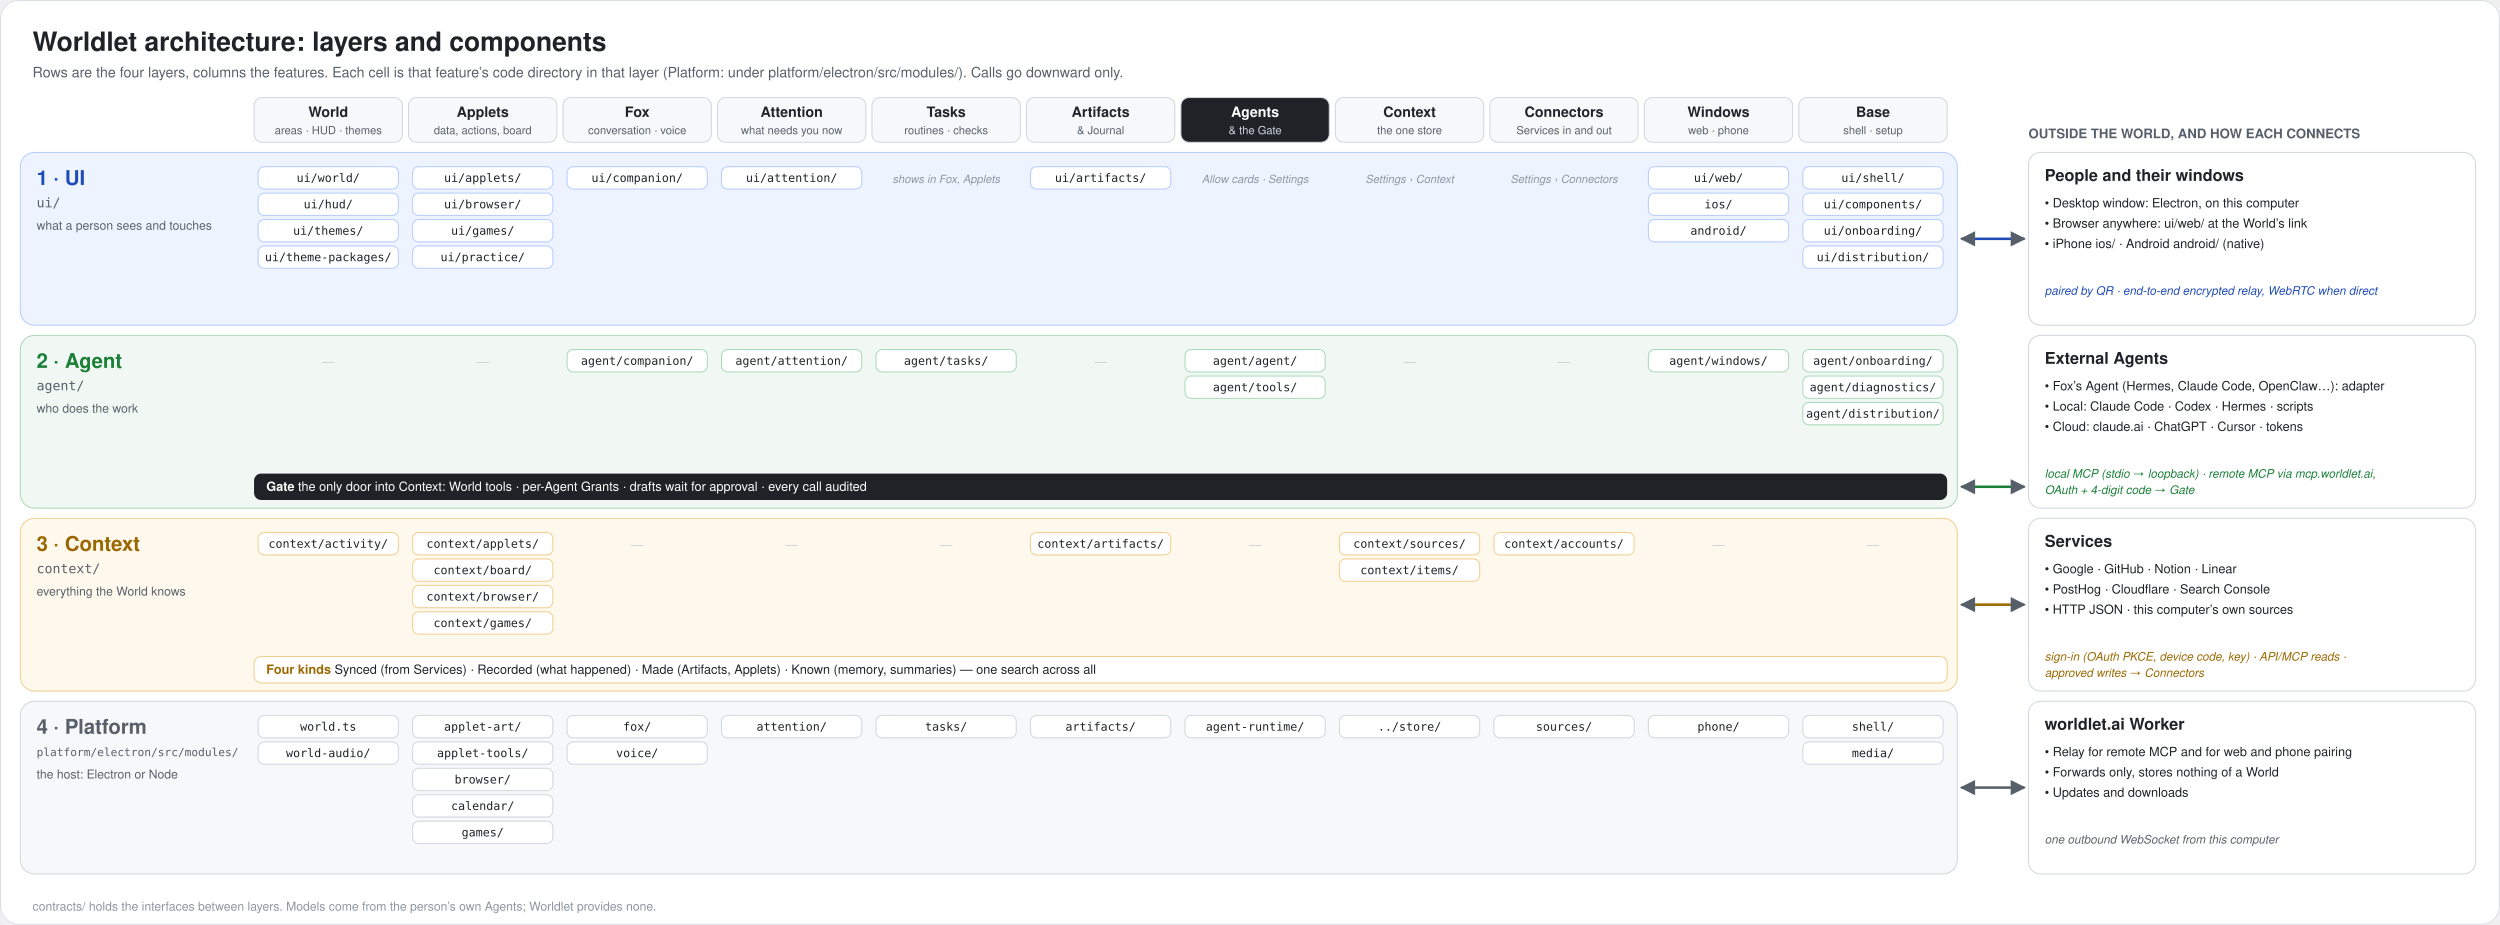
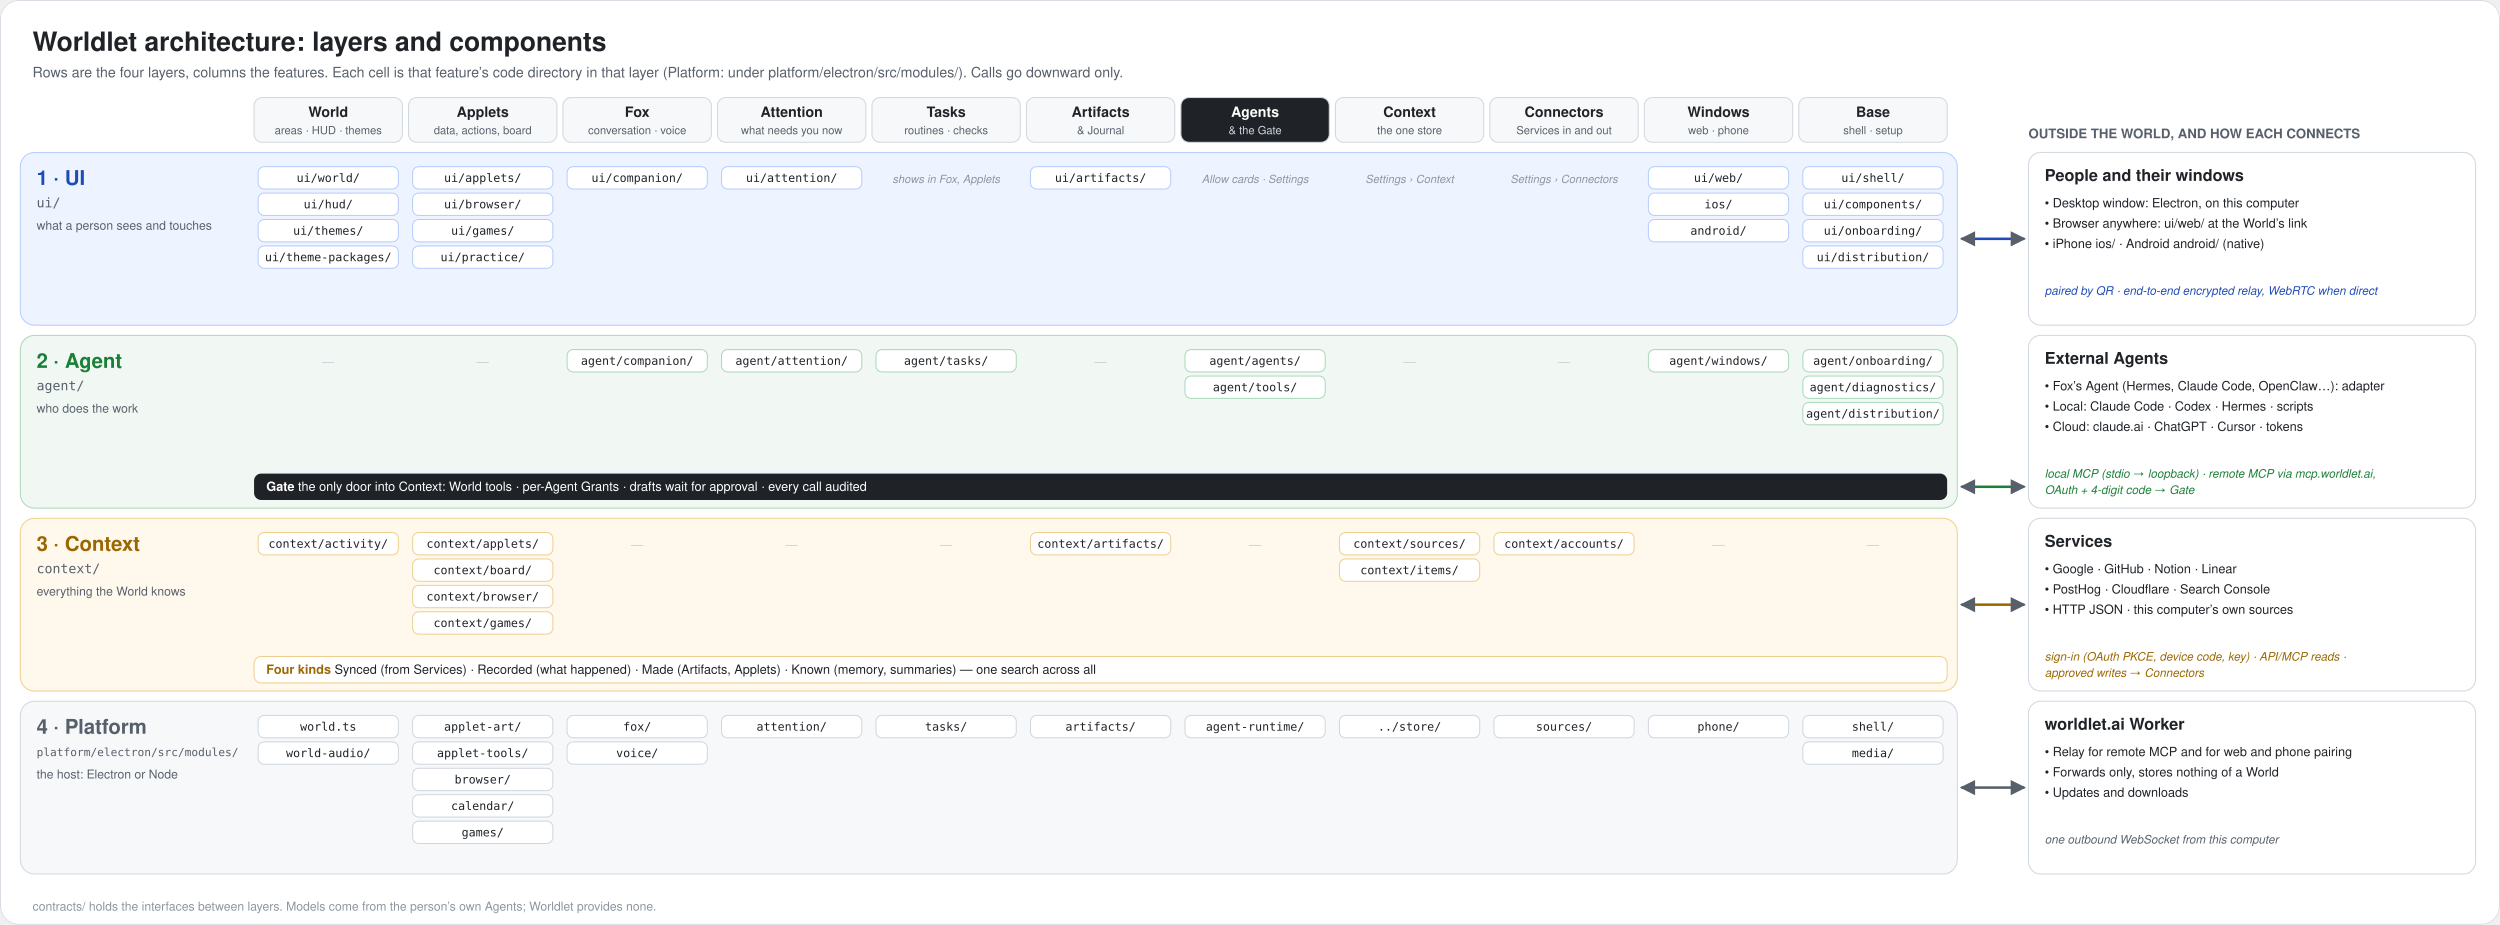
<svg xmlns="http://www.w3.org/2000/svg" width="2460" height="910" viewBox="0 0 2460 910" font-family="-apple-system, 'Segoe UI', Helvetica, Arial, sans-serif">
  <defs>
    <marker id="ar" viewBox="0 0 10 10" refX="9" refY="5" markerWidth="6" markerHeight="6" orient="auto-start-reverse">
      <path d="M0 0L10 5L0 10z" fill="#57606A" />
    </marker>
  </defs>
  <rect width="2460" height="910" rx="18" fill="#FFFFFF" />
  <rect x="0.5" y="0.5" width="2459" height="909" rx="18" fill="none" stroke="#D8DDE4" />
  <text x="32" y="50" font-size="26" font-weight="700" fill="#1F2328">Worldlet architecture: layers and components</text>
  <text x="32" y="76" font-size="14" fill="#57606A">Rows are the four layers, columns the features. Each cell is that feature’s code directory in that layer (Platform: under platform/electron/src/modules/). Calls go downward only.</text>
  <rect x="250" y="96" width="146" height="44" rx="8" fill="#F6F8FA" stroke="#D0D7DE" />
  <text x="323.0" y="115" font-size="14" font-weight="700" text-anchor="middle" fill="#1F2328">World</text>
  <text x="323.0" y="132" font-size="11" text-anchor="middle" fill="#57606A">areas · HUD · themes</text>
  <rect x="402" y="96" width="146" height="44" rx="8" fill="#F6F8FA" stroke="#D0D7DE" />
  <text x="475.0" y="115" font-size="14" font-weight="700" text-anchor="middle" fill="#1F2328">Applets</text>
  <text x="475.0" y="132" font-size="11" text-anchor="middle" fill="#57606A">data, actions, board</text>
  <rect x="554" y="96" width="146" height="44" rx="8" fill="#F6F8FA" stroke="#D0D7DE" />
  <text x="627.0" y="115" font-size="14" font-weight="700" text-anchor="middle" fill="#1F2328">Fox</text>
  <text x="627.0" y="132" font-size="11" text-anchor="middle" fill="#57606A">conversation · voice</text>
  <rect x="706" y="96" width="146" height="44" rx="8" fill="#F6F8FA" stroke="#D0D7DE" />
  <text x="779.0" y="115" font-size="14" font-weight="700" text-anchor="middle" fill="#1F2328">Attention</text>
  <text x="779.0" y="132" font-size="11" text-anchor="middle" fill="#57606A">what needs you now</text>
  <rect x="858" y="96" width="146" height="44" rx="8" fill="#F6F8FA" stroke="#D0D7DE" />
  <text x="931.0" y="115" font-size="14" font-weight="700" text-anchor="middle" fill="#1F2328">Tasks</text>
  <text x="931.0" y="132" font-size="11" text-anchor="middle" fill="#57606A">routines · checks</text>
  <rect x="1010" y="96" width="146" height="44" rx="8" fill="#F6F8FA" stroke="#D0D7DE" />
  <text x="1083.0" y="115" font-size="14" font-weight="700" text-anchor="middle" fill="#1F2328">Artifacts</text>
  <text x="1083.0" y="132" font-size="11" text-anchor="middle" fill="#57606A">&amp; Journal</text>
  <rect x="1162" y="96" width="146" height="44" rx="8" fill="#1F2328" stroke="#D0D7DE" />
  <text x="1235.0" y="115" font-size="14" font-weight="700" text-anchor="middle" fill="#FFFFFF">Agents</text>
  <text x="1235.0" y="132" font-size="11" text-anchor="middle" fill="#D0D7DE">&amp; the Gate</text>
  <rect x="1314" y="96" width="146" height="44" rx="8" fill="#F6F8FA" stroke="#D0D7DE" />
  <text x="1387.0" y="115" font-size="14" font-weight="700" text-anchor="middle" fill="#1F2328">Context</text>
  <text x="1387.0" y="132" font-size="11" text-anchor="middle" fill="#57606A">the one store</text>
  <rect x="1466" y="96" width="146" height="44" rx="8" fill="#F6F8FA" stroke="#D0D7DE" />
  <text x="1539.0" y="115" font-size="14" font-weight="700" text-anchor="middle" fill="#1F2328">Connectors</text>
  <text x="1539.0" y="132" font-size="11" text-anchor="middle" fill="#57606A">Services in and out</text>
  <rect x="1618" y="96" width="146" height="44" rx="8" fill="#F6F8FA" stroke="#D0D7DE" />
  <text x="1691.0" y="115" font-size="14" font-weight="700" text-anchor="middle" fill="#1F2328">Windows</text>
  <text x="1691.0" y="132" font-size="11" text-anchor="middle" fill="#57606A">web · phone</text>
  <rect x="1770" y="96" width="146" height="44" rx="8" fill="#F6F8FA" stroke="#D0D7DE" />
  <text x="1843.0" y="115" font-size="14" font-weight="700" text-anchor="middle" fill="#1F2328">Base</text>
  <text x="1843.0" y="132" font-size="11" text-anchor="middle" fill="#57606A">shell · setup</text>
  <rect x="20" y="150" width="1906" height="170" rx="14" fill="#EEF4FF" stroke="#B6CCFE" />
  <text x="36" y="182" font-size="20" font-weight="800" fill="#1F4BB8">1 · UI</text>
  <text x="36" y="204" font-size="13" font-family="ui-monospace, Menlo, monospace" fill="#57606A">ui/</text>
  <text x="36" y="226" font-size="12" fill="#57606A">what a person sees and touches</text>
  <rect x="254" y="164" width="138" height="22" rx="6" fill="#FFFFFF" stroke="#B6CCFE" />
  <text x="323.0" y="179" font-size="11.5" font-family="ui-monospace, Menlo, monospace" text-anchor="middle" fill="#1F2328">ui/world/</text>
  <rect x="254" y="190" width="138" height="22" rx="6" fill="#FFFFFF" stroke="#B6CCFE" />
  <text x="323.0" y="205" font-size="11.5" font-family="ui-monospace, Menlo, monospace" text-anchor="middle" fill="#1F2328">ui/hud/</text>
  <rect x="254" y="216" width="138" height="22" rx="6" fill="#FFFFFF" stroke="#B6CCFE" />
  <text x="323.0" y="231" font-size="11.5" font-family="ui-monospace, Menlo, monospace" text-anchor="middle" fill="#1F2328">ui/themes/</text>
  <rect x="254" y="242" width="138" height="22" rx="6" fill="#FFFFFF" stroke="#B6CCFE" />
  <text x="323.0" y="257" font-size="11.5" font-family="ui-monospace, Menlo, monospace" text-anchor="middle" fill="#1F2328">ui/theme-packages/</text>
  <rect x="406" y="164" width="138" height="22" rx="6" fill="#FFFFFF" stroke="#B6CCFE" />
  <text x="475.0" y="179" font-size="11.5" font-family="ui-monospace, Menlo, monospace" text-anchor="middle" fill="#1F2328">ui/applets/</text>
  <rect x="406" y="190" width="138" height="22" rx="6" fill="#FFFFFF" stroke="#B6CCFE" />
  <text x="475.0" y="205" font-size="11.5" font-family="ui-monospace, Menlo, monospace" text-anchor="middle" fill="#1F2328">ui/browser/</text>
  <rect x="406" y="216" width="138" height="22" rx="6" fill="#FFFFFF" stroke="#B6CCFE" />
  <text x="475.0" y="231" font-size="11.5" font-family="ui-monospace, Menlo, monospace" text-anchor="middle" fill="#1F2328">ui/games/</text>
  <rect x="406" y="242" width="138" height="22" rx="6" fill="#FFFFFF" stroke="#B6CCFE" />
  <text x="475.0" y="257" font-size="11.5" font-family="ui-monospace, Menlo, monospace" text-anchor="middle" fill="#1F2328">ui/practice/</text>
  <rect x="558" y="164" width="138" height="22" rx="6" fill="#FFFFFF" stroke="#B6CCFE" />
  <text x="627.0" y="179" font-size="11.5" font-family="ui-monospace, Menlo, monospace" text-anchor="middle" fill="#1F2328">ui/companion/</text>
  <rect x="710" y="164" width="138" height="22" rx="6" fill="#FFFFFF" stroke="#B6CCFE" />
  <text x="779.0" y="179" font-size="11.5" font-family="ui-monospace, Menlo, monospace" text-anchor="middle" fill="#1F2328">ui/attention/</text>
  <text x="931.0" y="180" font-size="11" text-anchor="middle" fill="#8C959F" font-style="italic">shows in Fox, Applets</text>
  <rect x="1014" y="164" width="138" height="22" rx="6" fill="#FFFFFF" stroke="#B6CCFE" />
  <text x="1083.0" y="179" font-size="11.5" font-family="ui-monospace, Menlo, monospace" text-anchor="middle" fill="#1F2328">ui/artifacts/</text>
  <text x="1235.0" y="180" font-size="11" text-anchor="middle" fill="#8C959F" font-style="italic">Allow cards · Settings</text>
  <text x="1387.0" y="180" font-size="11" text-anchor="middle" fill="#8C959F" font-style="italic">Settings › Context</text>
  <text x="1539.0" y="180" font-size="11" text-anchor="middle" fill="#8C959F" font-style="italic">Settings › Connectors</text>
  <rect x="1622" y="164" width="138" height="22" rx="6" fill="#FFFFFF" stroke="#B6CCFE" />
  <text x="1691.0" y="179" font-size="11.5" font-family="ui-monospace, Menlo, monospace" text-anchor="middle" fill="#1F2328">ui/web/</text>
  <rect x="1622" y="190" width="138" height="22" rx="6" fill="#FFFFFF" stroke="#B6CCFE" />
  <text x="1691.0" y="205" font-size="11.5" font-family="ui-monospace, Menlo, monospace" text-anchor="middle" fill="#1F2328">ios/</text>
  <rect x="1622" y="216" width="138" height="22" rx="6" fill="#FFFFFF" stroke="#B6CCFE" />
  <text x="1691.0" y="231" font-size="11.5" font-family="ui-monospace, Menlo, monospace" text-anchor="middle" fill="#1F2328">android/</text>
  <rect x="1774" y="164" width="138" height="22" rx="6" fill="#FFFFFF" stroke="#B6CCFE" />
  <text x="1843.0" y="179" font-size="11.5" font-family="ui-monospace, Menlo, monospace" text-anchor="middle" fill="#1F2328">ui/shell/</text>
  <rect x="1774" y="190" width="138" height="22" rx="6" fill="#FFFFFF" stroke="#B6CCFE" />
  <text x="1843.0" y="205" font-size="11.5" font-family="ui-monospace, Menlo, monospace" text-anchor="middle" fill="#1F2328">ui/components/</text>
  <rect x="1774" y="216" width="138" height="22" rx="6" fill="#FFFFFF" stroke="#B6CCFE" />
  <text x="1843.0" y="231" font-size="11.5" font-family="ui-monospace, Menlo, monospace" text-anchor="middle" fill="#1F2328">ui/onboarding/</text>
  <rect x="1774" y="242" width="138" height="22" rx="6" fill="#FFFFFF" stroke="#B6CCFE" />
  <text x="1843.0" y="257" font-size="11.5" font-family="ui-monospace, Menlo, monospace" text-anchor="middle" fill="#1F2328">ui/distribution/</text>
  <rect x="20" y="330" width="1906" height="170" rx="14" fill="#F1F8F3" stroke="#A9D8B8" />
  <text x="36" y="362" font-size="20" font-weight="800" fill="#1A7F37">2 · Agent</text>
  <text x="36" y="384" font-size="13" font-family="ui-monospace, Menlo, monospace" fill="#57606A">agent/</text>
  <text x="36" y="406" font-size="12" fill="#57606A">who does the work</text>
  <text x="323.0" y="360" font-size="12" text-anchor="middle" fill="#C9D1D9">—</text>
  <text x="475.0" y="360" font-size="12" text-anchor="middle" fill="#C9D1D9">—</text>
  <rect x="558" y="344" width="138" height="22" rx="6" fill="#FFFFFF" stroke="#A9D8B8" />
  <text x="627.0" y="359" font-size="11.5" font-family="ui-monospace, Menlo, monospace" text-anchor="middle" fill="#1F2328">agent/companion/</text>
  <rect x="710" y="344" width="138" height="22" rx="6" fill="#FFFFFF" stroke="#A9D8B8" />
  <text x="779.0" y="359" font-size="11.5" font-family="ui-monospace, Menlo, monospace" text-anchor="middle" fill="#1F2328">agent/attention/</text>
  <rect x="862" y="344" width="138" height="22" rx="6" fill="#FFFFFF" stroke="#A9D8B8" />
  <text x="931.0" y="359" font-size="11.5" font-family="ui-monospace, Menlo, monospace" text-anchor="middle" fill="#1F2328">agent/tasks/</text>
  <text x="1083.0" y="360" font-size="12" text-anchor="middle" fill="#C9D1D9">—</text>
  <rect x="1166" y="344" width="138" height="22" rx="6" fill="#FFFFFF" stroke="#A9D8B8" />
-   <text x="1235.0" y="359" font-size="11.5" font-family="ui-monospace, Menlo, monospace" text-anchor="middle" fill="#1F2328">agent/agent/</text>
+   <text x="1235.0" y="359" font-size="11.5" font-family="ui-monospace, Menlo, monospace" text-anchor="middle" fill="#1F2328">agent/agents/</text>
  <rect x="1166" y="370" width="138" height="22" rx="6" fill="#FFFFFF" stroke="#A9D8B8" />
  <text x="1235.0" y="385" font-size="11.5" font-family="ui-monospace, Menlo, monospace" text-anchor="middle" fill="#1F2328">agent/tools/</text>
  <text x="1387.0" y="360" font-size="12" text-anchor="middle" fill="#C9D1D9">—</text>
  <text x="1539.0" y="360" font-size="12" text-anchor="middle" fill="#C9D1D9">—</text>
  <rect x="1622" y="344" width="138" height="22" rx="6" fill="#FFFFFF" stroke="#A9D8B8" />
  <text x="1691.0" y="359" font-size="11.5" font-family="ui-monospace, Menlo, monospace" text-anchor="middle" fill="#1F2328">agent/windows/</text>
  <rect x="1774" y="344" width="138" height="22" rx="6" fill="#FFFFFF" stroke="#A9D8B8" />
  <text x="1843.0" y="359" font-size="11.5" font-family="ui-monospace, Menlo, monospace" text-anchor="middle" fill="#1F2328">agent/onboarding/</text>
  <rect x="1774" y="370" width="138" height="22" rx="6" fill="#FFFFFF" stroke="#A9D8B8" />
  <text x="1843.0" y="385" font-size="11.5" font-family="ui-monospace, Menlo, monospace" text-anchor="middle" fill="#1F2328">agent/diagnostics/</text>
  <rect x="1774" y="396" width="138" height="22" rx="6" fill="#FFFFFF" stroke="#A9D8B8" />
  <text x="1843.0" y="411" font-size="11.5" font-family="ui-monospace, Menlo, monospace" text-anchor="middle" fill="#1F2328">agent/distribution/</text>
  <rect x="250" y="466" width="1666" height="26" rx="7" fill="#1F2328" />
  <text x="262" y="483" font-size="12.5" fill="#FFFFFF">
    <tspan font-weight="800">Gate</tspan>  the only door into Context: World tools · per-Agent Grants · drafts wait for approval · every call audited</text>
  <rect x="20" y="510" width="1906" height="170" rx="14" fill="#FFF8EC" stroke="#F0CF8E" />
  <text x="36" y="542" font-size="20" font-weight="800" fill="#9A6700">3 · Context</text>
  <text x="36" y="564" font-size="13" font-family="ui-monospace, Menlo, monospace" fill="#57606A">context/</text>
  <text x="36" y="586" font-size="12" fill="#57606A">everything the World knows</text>
  <rect x="254" y="524" width="138" height="22" rx="6" fill="#FFFFFF" stroke="#F0CF8E" />
  <text x="323.0" y="539" font-size="11.5" font-family="ui-monospace, Menlo, monospace" text-anchor="middle" fill="#1F2328">context/activity/</text>
  <rect x="406" y="524" width="138" height="22" rx="6" fill="#FFFFFF" stroke="#F0CF8E" />
  <text x="475.0" y="539" font-size="11.5" font-family="ui-monospace, Menlo, monospace" text-anchor="middle" fill="#1F2328">context/applets/</text>
  <rect x="406" y="550" width="138" height="22" rx="6" fill="#FFFFFF" stroke="#F0CF8E" />
  <text x="475.0" y="565" font-size="11.5" font-family="ui-monospace, Menlo, monospace" text-anchor="middle" fill="#1F2328">context/board/</text>
  <rect x="406" y="576" width="138" height="22" rx="6" fill="#FFFFFF" stroke="#F0CF8E" />
  <text x="475.0" y="591" font-size="11.5" font-family="ui-monospace, Menlo, monospace" text-anchor="middle" fill="#1F2328">context/browser/</text>
  <rect x="406" y="602" width="138" height="22" rx="6" fill="#FFFFFF" stroke="#F0CF8E" />
  <text x="475.0" y="617" font-size="11.5" font-family="ui-monospace, Menlo, monospace" text-anchor="middle" fill="#1F2328">context/games/</text>
  <text x="627.0" y="540" font-size="12" text-anchor="middle" fill="#C9D1D9">—</text>
  <text x="779.0" y="540" font-size="12" text-anchor="middle" fill="#C9D1D9">—</text>
  <text x="931.0" y="540" font-size="12" text-anchor="middle" fill="#C9D1D9">—</text>
  <rect x="1014" y="524" width="138" height="22" rx="6" fill="#FFFFFF" stroke="#F0CF8E" />
  <text x="1083.0" y="539" font-size="11.5" font-family="ui-monospace, Menlo, monospace" text-anchor="middle" fill="#1F2328">context/artifacts/</text>
  <text x="1235.0" y="540" font-size="12" text-anchor="middle" fill="#C9D1D9">—</text>
  <rect x="1318" y="524" width="138" height="22" rx="6" fill="#FFFFFF" stroke="#F0CF8E" />
  <text x="1387.0" y="539" font-size="11.5" font-family="ui-monospace, Menlo, monospace" text-anchor="middle" fill="#1F2328">context/sources/</text>
  <rect x="1318" y="550" width="138" height="22" rx="6" fill="#FFFFFF" stroke="#F0CF8E" />
  <text x="1387.0" y="565" font-size="11.5" font-family="ui-monospace, Menlo, monospace" text-anchor="middle" fill="#1F2328">context/items/</text>
  <rect x="1470" y="524" width="138" height="22" rx="6" fill="#FFFFFF" stroke="#F0CF8E" />
  <text x="1539.0" y="539" font-size="11.5" font-family="ui-monospace, Menlo, monospace" text-anchor="middle" fill="#1F2328">context/accounts/</text>
  <text x="1691.0" y="540" font-size="12" text-anchor="middle" fill="#C9D1D9">—</text>
  <text x="1843.0" y="540" font-size="12" text-anchor="middle" fill="#C9D1D9">—</text>
  <rect x="250" y="646" width="1666" height="26" rx="7" fill="#FFFFFF" stroke="#F0CF8E" />
  <text x="262" y="663" font-size="12.5" fill="#1F2328">
    <tspan font-weight="800" fill="#9A6700">Four kinds</tspan>  Synced (from Services) · Recorded (what happened) · Made (Artifacts, Applets) · Known (memory, summaries) — one search across all</text>
  <rect x="20" y="690" width="1906" height="170" rx="14" fill="#F6F8FA" stroke="#D0D7DE" />
  <text x="36" y="722" font-size="20" font-weight="800" fill="#57606A">4 · Platform</text>
  <text x="36" y="744" font-size="11" font-family="ui-monospace, Menlo, monospace" fill="#57606A">platform/electron/src/modules/</text>
  <text x="36" y="766" font-size="12" fill="#57606A">the host: Electron or Node</text>
  <rect x="254" y="704" width="138" height="22" rx="6" fill="#FFFFFF" stroke="#D0D7DE" />
  <text x="323.0" y="719" font-size="11.5" font-family="ui-monospace, Menlo, monospace" text-anchor="middle" fill="#1F2328">world.ts</text>
  <rect x="254" y="730" width="138" height="22" rx="6" fill="#FFFFFF" stroke="#D0D7DE" />
  <text x="323.0" y="745" font-size="11.5" font-family="ui-monospace, Menlo, monospace" text-anchor="middle" fill="#1F2328">world-audio/</text>
  <rect x="406" y="704" width="138" height="22" rx="6" fill="#FFFFFF" stroke="#D0D7DE" />
  <text x="475.0" y="719" font-size="11.5" font-family="ui-monospace, Menlo, monospace" text-anchor="middle" fill="#1F2328">applet-art/</text>
  <rect x="406" y="730" width="138" height="22" rx="6" fill="#FFFFFF" stroke="#D0D7DE" />
  <text x="475.0" y="745" font-size="11.5" font-family="ui-monospace, Menlo, monospace" text-anchor="middle" fill="#1F2328">applet-tools/</text>
  <rect x="406" y="756" width="138" height="22" rx="6" fill="#FFFFFF" stroke="#D0D7DE" />
  <text x="475.0" y="771" font-size="11.5" font-family="ui-monospace, Menlo, monospace" text-anchor="middle" fill="#1F2328">browser/</text>
  <rect x="406" y="782" width="138" height="22" rx="6" fill="#FFFFFF" stroke="#D0D7DE" />
  <text x="475.0" y="797" font-size="11.5" font-family="ui-monospace, Menlo, monospace" text-anchor="middle" fill="#1F2328">calendar/</text>
  <rect x="406" y="808" width="138" height="22" rx="6" fill="#FFFFFF" stroke="#D0D7DE" />
  <text x="475.0" y="823" font-size="11.5" font-family="ui-monospace, Menlo, monospace" text-anchor="middle" fill="#1F2328">games/</text>
  <rect x="558" y="704" width="138" height="22" rx="6" fill="#FFFFFF" stroke="#D0D7DE" />
  <text x="627.0" y="719" font-size="11.5" font-family="ui-monospace, Menlo, monospace" text-anchor="middle" fill="#1F2328">fox/</text>
  <rect x="558" y="730" width="138" height="22" rx="6" fill="#FFFFFF" stroke="#D0D7DE" />
  <text x="627.0" y="745" font-size="11.5" font-family="ui-monospace, Menlo, monospace" text-anchor="middle" fill="#1F2328">voice/</text>
  <rect x="710" y="704" width="138" height="22" rx="6" fill="#FFFFFF" stroke="#D0D7DE" />
  <text x="779.0" y="719" font-size="11.5" font-family="ui-monospace, Menlo, monospace" text-anchor="middle" fill="#1F2328">attention/</text>
  <rect x="862" y="704" width="138" height="22" rx="6" fill="#FFFFFF" stroke="#D0D7DE" />
  <text x="931.0" y="719" font-size="11.5" font-family="ui-monospace, Menlo, monospace" text-anchor="middle" fill="#1F2328">tasks/</text>
  <rect x="1014" y="704" width="138" height="22" rx="6" fill="#FFFFFF" stroke="#D0D7DE" />
  <text x="1083.0" y="719" font-size="11.5" font-family="ui-monospace, Menlo, monospace" text-anchor="middle" fill="#1F2328">artifacts/</text>
  <rect x="1166" y="704" width="138" height="22" rx="6" fill="#FFFFFF" stroke="#D0D7DE" />
  <text x="1235.0" y="719" font-size="11.5" font-family="ui-monospace, Menlo, monospace" text-anchor="middle" fill="#1F2328">agent-runtime/</text>
  <rect x="1318" y="704" width="138" height="22" rx="6" fill="#FFFFFF" stroke="#D0D7DE" />
  <text x="1387.0" y="719" font-size="11.5" font-family="ui-monospace, Menlo, monospace" text-anchor="middle" fill="#1F2328">../store/</text>
  <rect x="1470" y="704" width="138" height="22" rx="6" fill="#FFFFFF" stroke="#D0D7DE" />
  <text x="1539.0" y="719" font-size="11.5" font-family="ui-monospace, Menlo, monospace" text-anchor="middle" fill="#1F2328">sources/</text>
  <rect x="1622" y="704" width="138" height="22" rx="6" fill="#FFFFFF" stroke="#D0D7DE" />
  <text x="1691.0" y="719" font-size="11.5" font-family="ui-monospace, Menlo, monospace" text-anchor="middle" fill="#1F2328">phone/</text>
  <rect x="1774" y="704" width="138" height="22" rx="6" fill="#FFFFFF" stroke="#D0D7DE" />
  <text x="1843.0" y="719" font-size="11.5" font-family="ui-monospace, Menlo, monospace" text-anchor="middle" fill="#1F2328">shell/</text>
  <rect x="1774" y="730" width="138" height="22" rx="6" fill="#FFFFFF" stroke="#D0D7DE" />
  <text x="1843.0" y="745" font-size="11.5" font-family="ui-monospace, Menlo, monospace" text-anchor="middle" fill="#1F2328">media/</text>
  <text x="1996" y="136" font-size="13" font-weight="700" fill="#57606A">OUTSIDE THE WORLD, AND HOW EACH CONNECTS</text>
  <rect x="1996" y="150" width="440" height="170" rx="12" fill="#FFFFFF" stroke="#D0D7DE" />
  <text x="2012" y="178" font-size="16" font-weight="700" fill="#1F2328">People and their windows</text>
  <text x="2012" y="204" font-size="12.5" fill="#1F2328">• Desktop window: Electron, on this computer</text>
  <text x="2012" y="224" font-size="12.5" fill="#1F2328">• Browser anywhere: ui/web/ at the World’s link</text>
  <text x="2012" y="244" font-size="12.5" fill="#1F2328">• iPhone ios/ · Android android/ (native)</text>
  <text x="2012" y="290" font-size="11.5" fill="#1F4BB8" font-style="italic">paired by QR · end-to-end encrypted relay, WebRTC when direct</text>
  <line x1="1992" y1="235.0" x2="1930" y2="235.0" stroke="#1F4BB8" stroke-width="2.5" marker-start="url(#ar)" marker-end="url(#ar)" />
  <rect x="1996" y="330" width="440" height="170" rx="12" fill="#FFFFFF" stroke="#D0D7DE" />
  <text x="2012" y="358" font-size="16" font-weight="700" fill="#1F2328">External Agents</text>
  <text x="2012" y="384" font-size="12.5" fill="#1F2328">• Fox’s Agent (Hermes, Claude Code, OpenClaw…): adapter</text>
  <text x="2012" y="404" font-size="12.5" fill="#1F2328">• Local: Claude Code · Codex · Hermes · scripts</text>
  <text x="2012" y="424" font-size="12.5" fill="#1F2328">• Cloud: claude.ai · ChatGPT · Cursor · tokens</text>
  <text x="2012" y="470" font-size="11.5" fill="#1A7F37" font-style="italic">local MCP (stdio → loopback) · remote MCP via mcp.worldlet.ai,</text>
  <text x="2012" y="486" font-size="11.5" fill="#1A7F37" font-style="italic">OAuth + 4-digit code → Gate</text>
  <line x1="1992" y1="479" x2="1930" y2="479" stroke="#1A7F37" stroke-width="2.5" marker-start="url(#ar)" marker-end="url(#ar)" />
  <rect x="1996" y="510" width="440" height="170" rx="12" fill="#FFFFFF" stroke="#D0D7DE" />
  <text x="2012" y="538" font-size="16" font-weight="700" fill="#1F2328">Services</text>
  <text x="2012" y="564" font-size="12.5" fill="#1F2328">• Google · GitHub · Notion · Linear</text>
  <text x="2012" y="584" font-size="12.5" fill="#1F2328">• PostHog · Cloudflare · Search Console</text>
  <text x="2012" y="604" font-size="12.5" fill="#1F2328">• HTTP JSON · this computer’s own sources</text>
  <text x="2012" y="650" font-size="11.5" fill="#9A6700" font-style="italic">sign-in (OAuth PKCE, device code, key) · API/MCP reads ·</text>
  <text x="2012" y="666" font-size="11.5" fill="#9A6700" font-style="italic">approved writes → Connectors</text>
  <line x1="1992" y1="595.0" x2="1930" y2="595.0" stroke="#9A6700" stroke-width="2.5" marker-start="url(#ar)" marker-end="url(#ar)" />
  <rect x="1996" y="690" width="440" height="170" rx="12" fill="#FFFFFF" stroke="#D0D7DE" />
  <text x="2012" y="718" font-size="16" font-weight="700" fill="#1F2328">worldlet.ai Worker</text>
  <text x="2012" y="744" font-size="12.5" fill="#1F2328">• Relay for remote MCP and for web and phone pairing</text>
  <text x="2012" y="764" font-size="12.5" fill="#1F2328">• Forwards only, stores nothing of a World</text>
  <text x="2012" y="784" font-size="12.5" fill="#1F2328">• Updates and downloads</text>
  <text x="2012" y="830" font-size="11.5" fill="#57606A" font-style="italic">one outbound WebSocket from this computer</text>
  <line x1="1992" y1="775.0" x2="1930" y2="775.0" stroke="#57606A" stroke-width="2.5" marker-start="url(#ar)" marker-end="url(#ar)" />
  <text x="32" y="896" font-size="12" fill="#8C959F">contracts/ holds the interfaces between layers. Models come from the person’s own Agents; Worldlet provides none.</text>
</svg>
